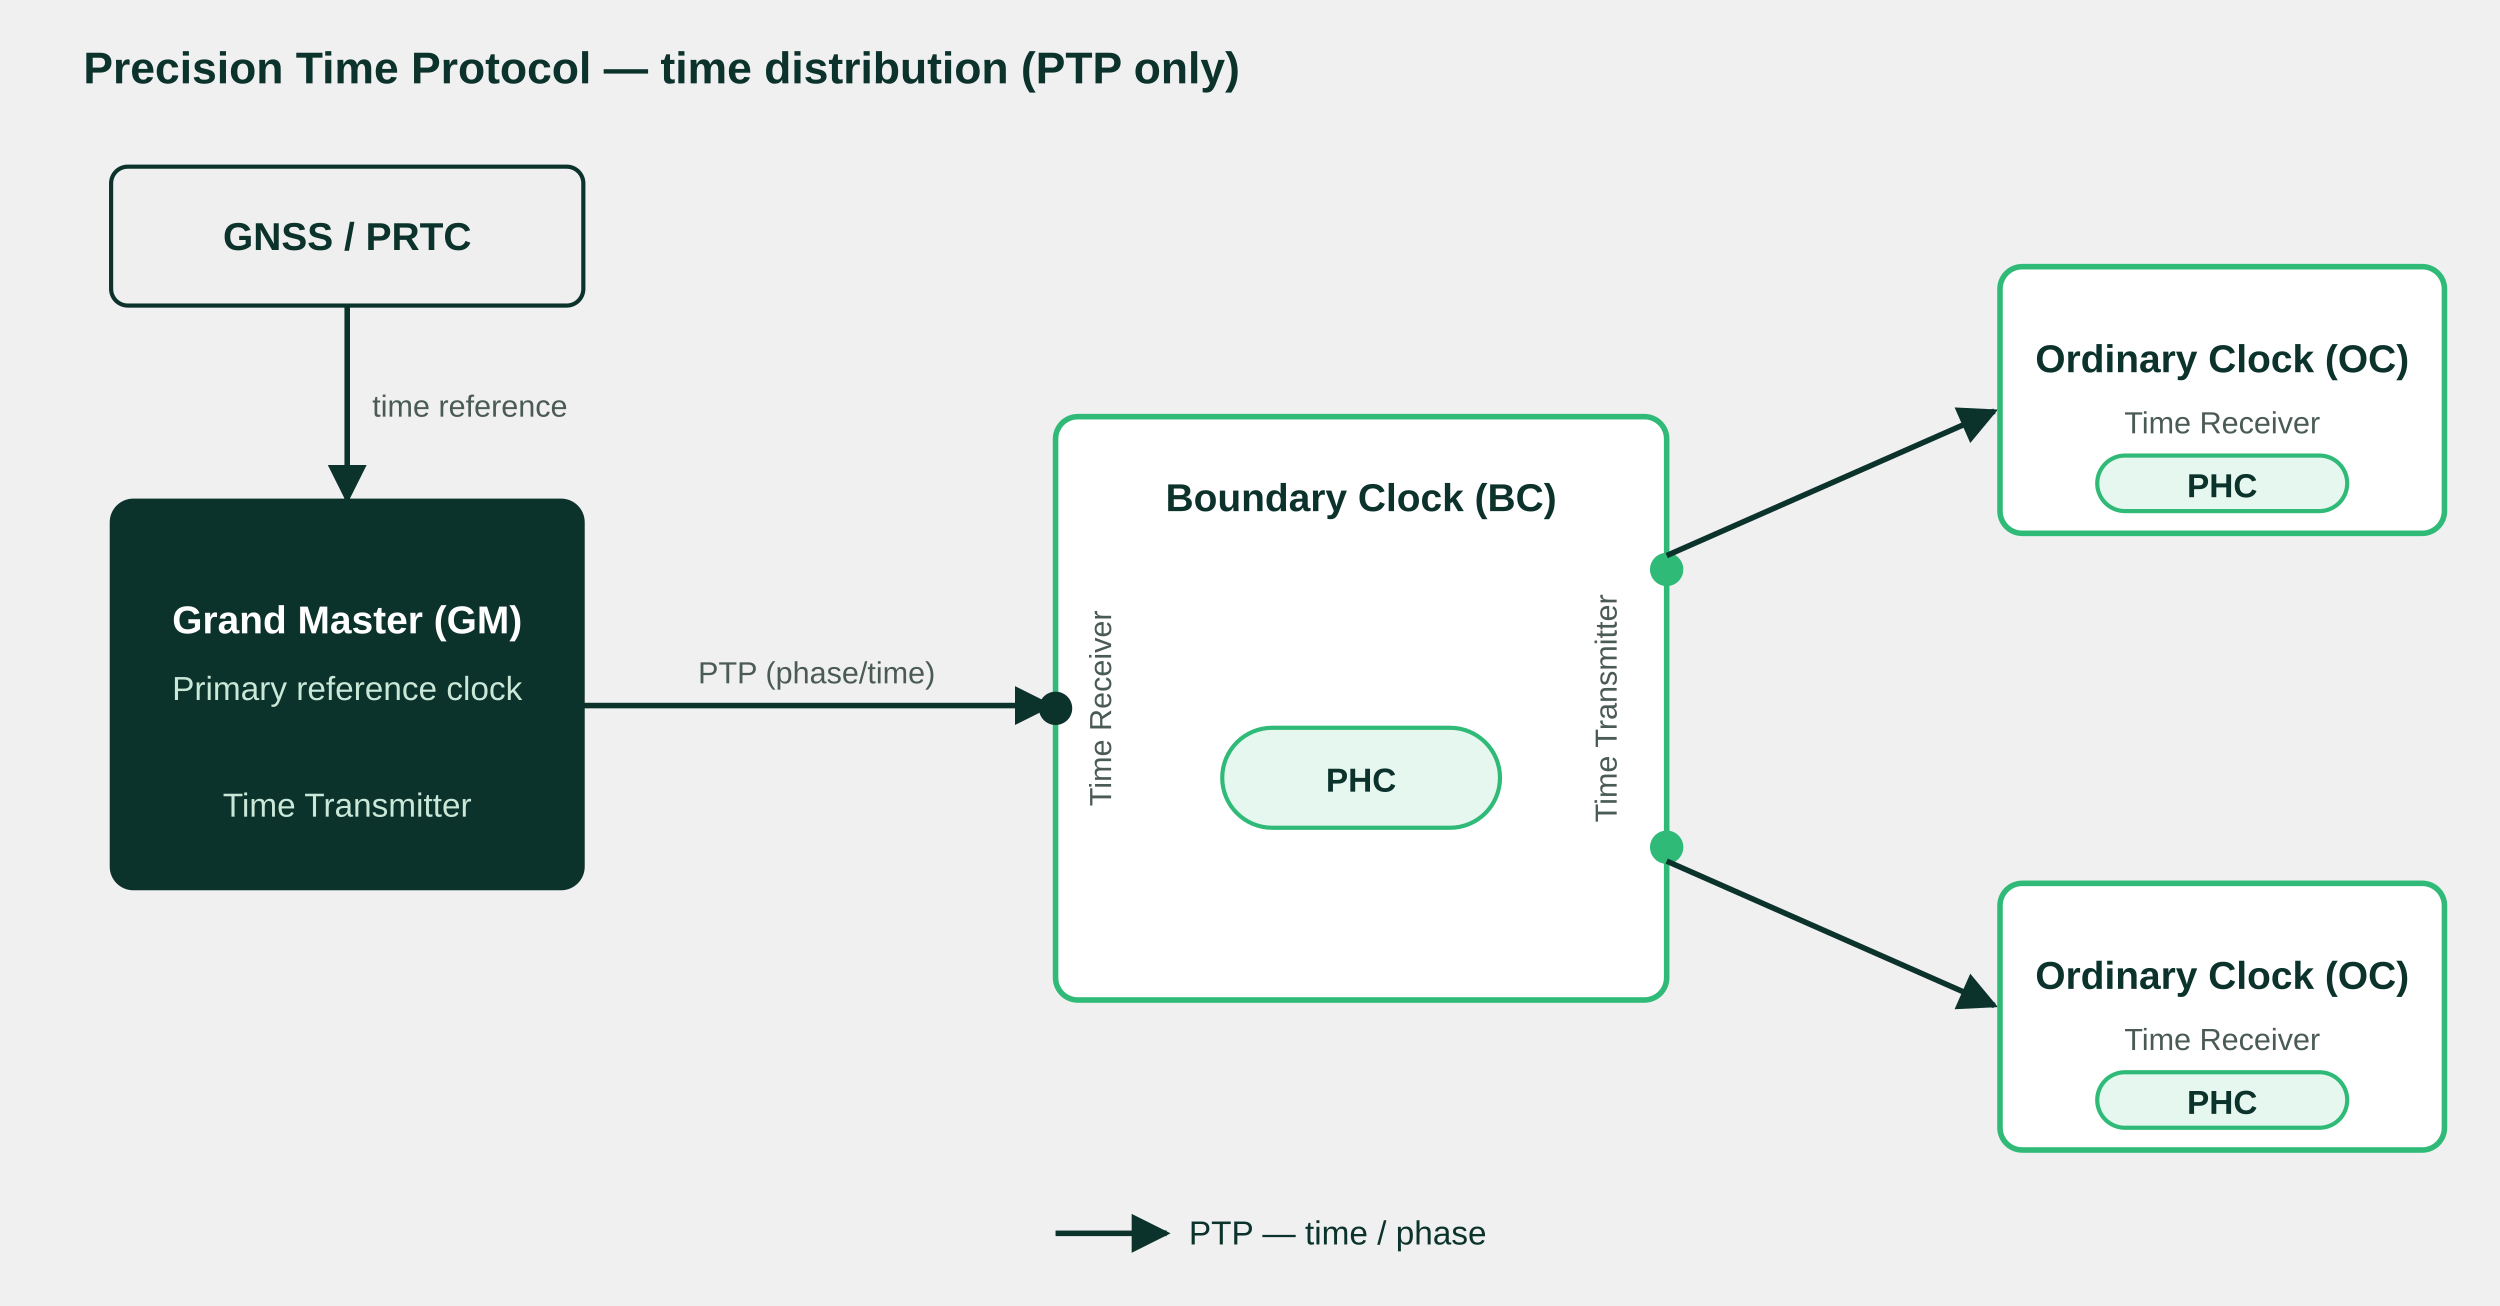
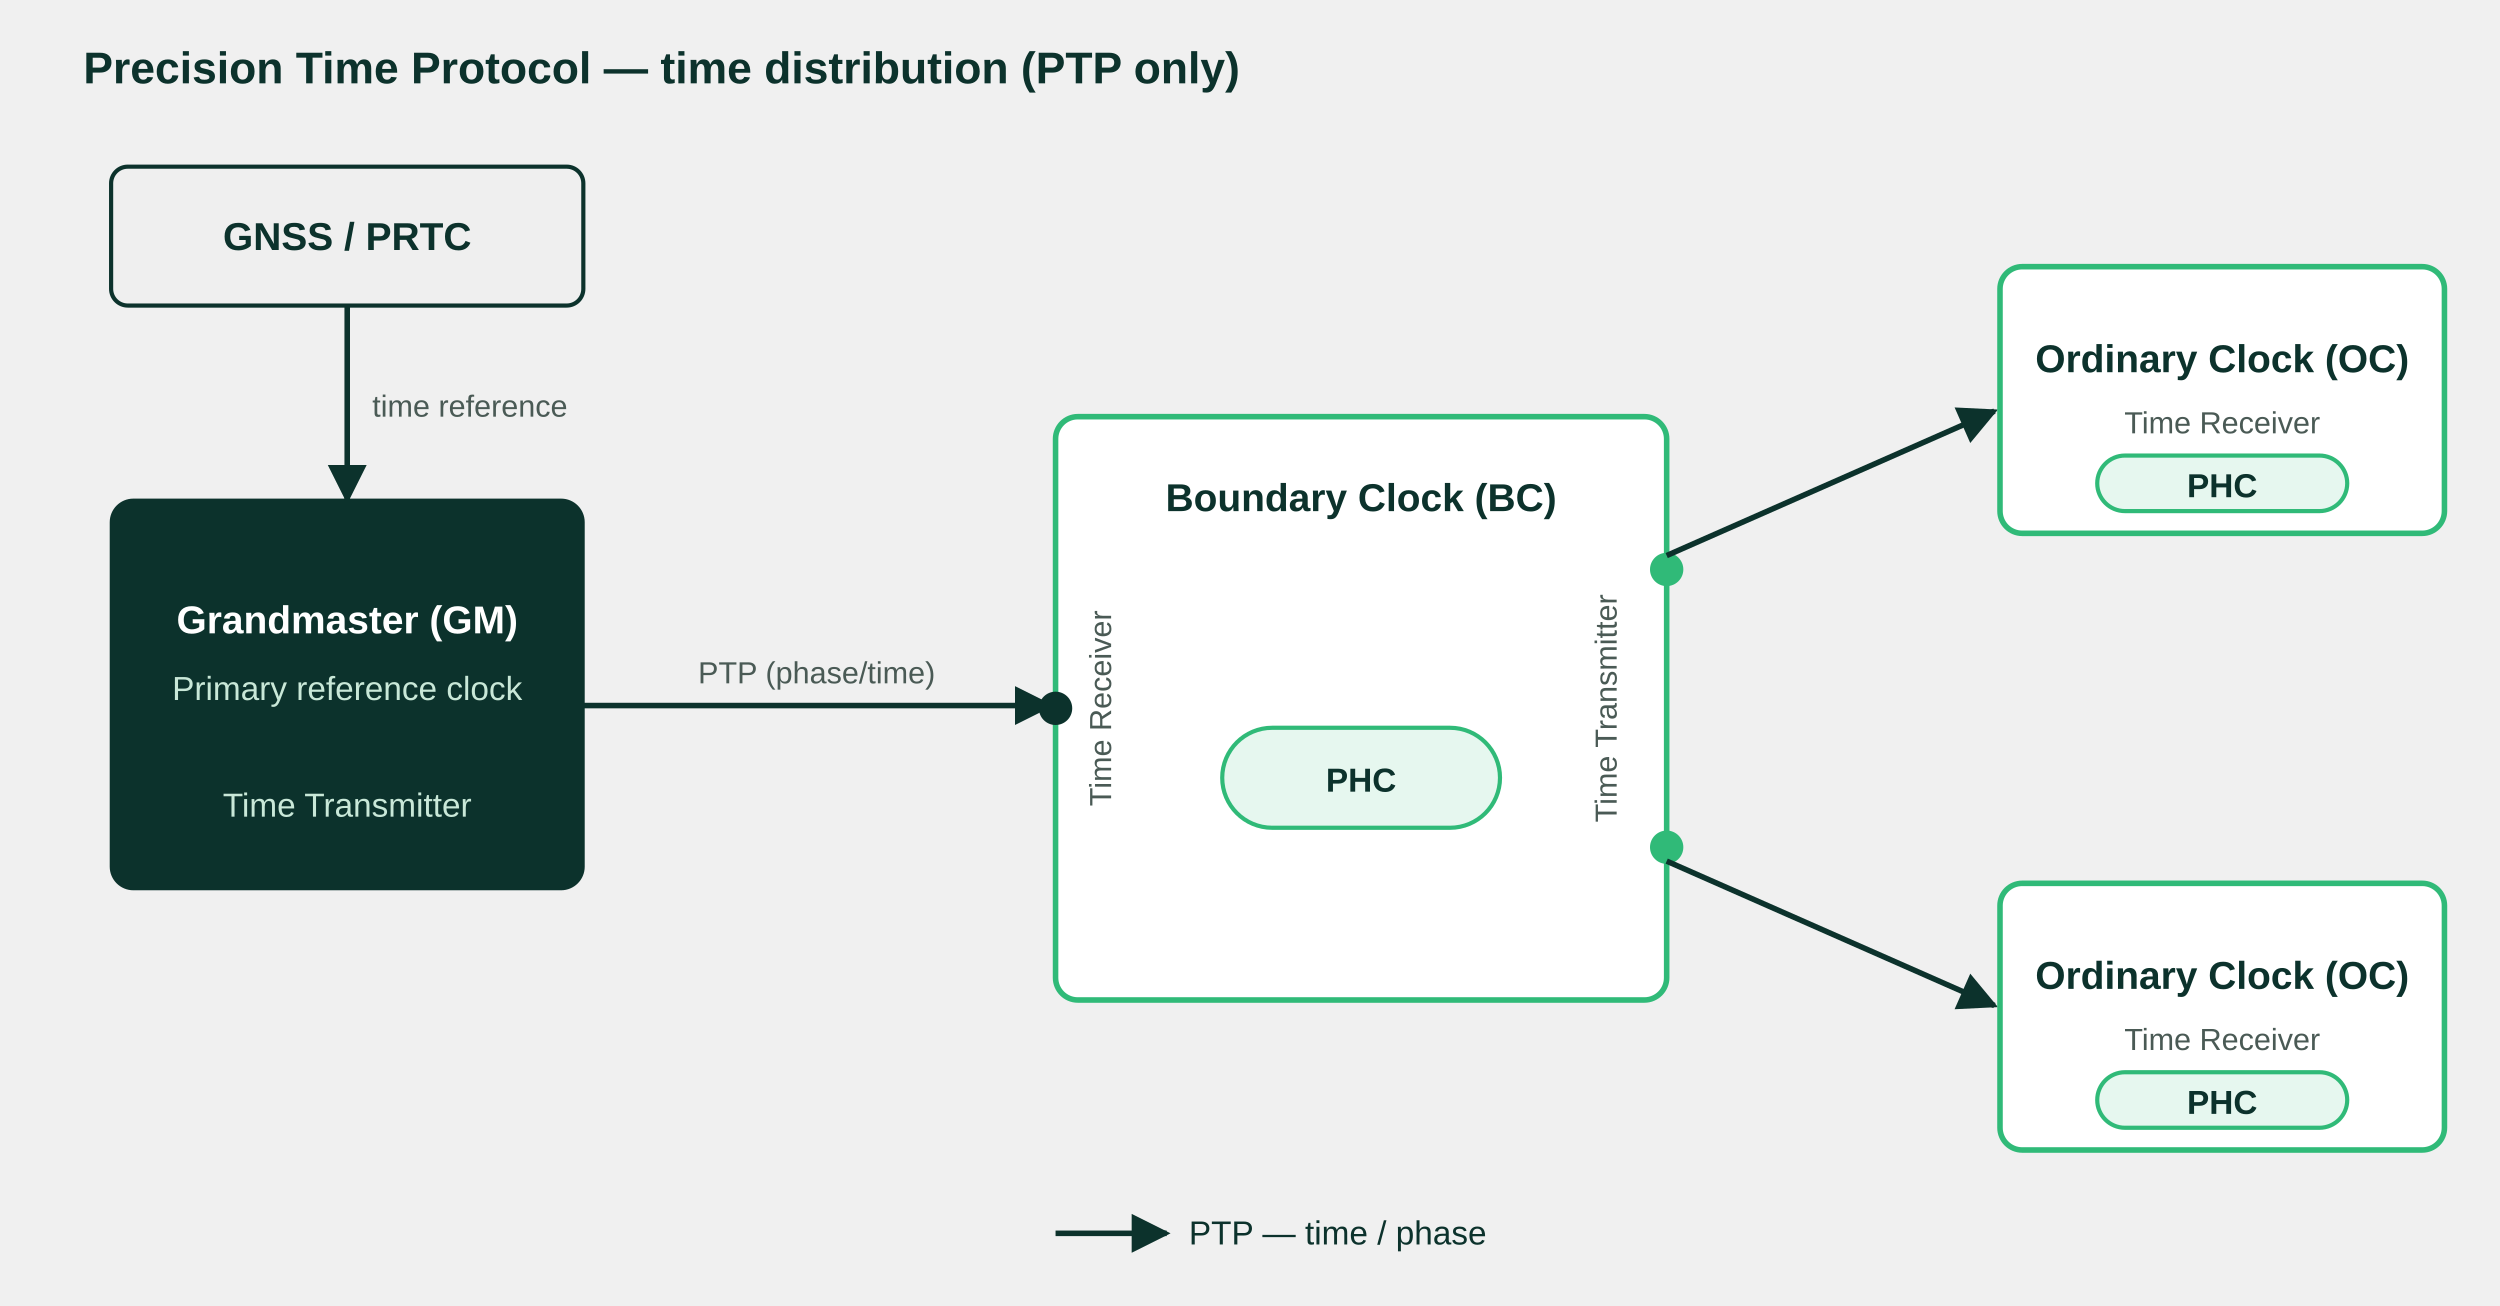
<svg xmlns="http://www.w3.org/2000/svg" width="900" height="470" viewBox="0 0 900 470" role="img">
  <defs>
    <style>
      text { font-family: 'Poppins', 'Helvetica Neue', Arial, sans-serif; fill: #0c322c; }
      .diagTitle { font-size: 16px; font-weight: 600; }
      .node      { font-size: 14px; font-weight: 600; }
      .role      { font-size: 11px; fill: #4a5a55; }
      .onDark    { fill: #ffffff; }
      .onDarkSub { fill: #c9e8d8; font-size: 12px; }
      .badge     { font-size: 12px; font-weight: 600; }
      .legend    { font-size: 12px; }
      .box   { fill: #ffffff; stroke: #30ba78; stroke-width: 2; }
      .ref   { fill: #efefef; stroke: #0c322c; stroke-width: 1.5; }
      .gm    { fill: #0c322c; stroke: #0c322c; }
      .pill  { fill: #e6f7ef; stroke: #30ba78; stroke-width: 1.5; }
      .portRx { fill: #0c322c; }
      .portTx { fill: #30ba78; }
      .ptp   { stroke: #0c322c; stroke-width: 2; fill: none; marker-end: url(#ptpArrow); }
    </style>
    <marker id="ptpArrow" viewBox="0 0 10 10" refX="9" refY="5" markerWidth="7" markerHeight="7" orient="auto">
      <path d="M0,0 L10,5 L0,10 z" fill="#0c322c" />
    </marker>
  </defs>
  <text class="diagTitle" x="30" y="30">Precision Time Protocol — time distribution (PTP only)</text>
  <rect class="ref" x="40" y="60" width="170" height="50" rx="6" />
  <text class="node" x="125" y="90" text-anchor="middle">GNSS / PRTC</text>
  <rect class="gm" x="40" y="180" width="170" height="140" rx="8" />
-   <text class="node onDark" x="125" y="228" text-anchor="middle">Grand Master (GM)</text>
+   <text class="node onDark" x="125" y="228" text-anchor="middle">Grandmaster (GM)</text>
  <text class="onDarkSub" x="125" y="252" text-anchor="middle">Primary reference clock</text>
  <text class="onDarkSub" x="125" y="294" text-anchor="middle">Time Transmitter</text>
  <line class="ptp" x1="125" y1="110" x2="125" y2="180" />
  <text class="role" x="134" y="150" text-anchor="start">time reference</text>
  <line class="ptp" x1="210" y1="254" x2="378" y2="254" />
  <text class="role" x="294" y="246" text-anchor="middle">PTP (phase/time)</text>
  <rect class="box" x="380" y="150" width="220" height="210" rx="8" />
  <text class="node" x="490" y="184" text-anchor="middle">Boundary Clock (BC)</text>
  <circle class="portRx" cx="380" cy="255" r="6" />
  <circle class="portTx" cx="600" cy="205" r="6" />
  <circle class="portTx" cx="600" cy="305" r="6" />
  <text class="role" x="400" y="255" text-anchor="middle" transform="rotate(-90 400 255)">Time Receiver</text>
  <text class="role" x="582" y="255" text-anchor="middle" transform="rotate(-90 582 255)">Time Transmitter</text>
  <rect class="pill" x="440" y="262" width="100" height="36" rx="18" />
  <text class="badge" x="490" y="285" text-anchor="middle">PHC</text>
  <line class="ptp" x1="600" y1="200" x2="718" y2="148" />
  <line class="ptp" x1="600" y1="310" x2="718" y2="362" />
  <rect class="box" x="720" y="96" width="160" height="96" rx="8" />
  <text class="node" x="800" y="134" text-anchor="middle">Ordinary Clock (OC)</text>
  <text class="role" x="800" y="156" text-anchor="middle">Time Receiver</text>
  <rect class="pill" x="755" y="164" width="90" height="20" rx="10" />
  <text class="badge" x="800" y="179" text-anchor="middle">PHC</text>
  <rect class="box" x="720" y="318" width="160" height="96" rx="8" />
  <text class="node" x="800" y="356" text-anchor="middle">Ordinary Clock (OC)</text>
  <text class="role" x="800" y="378" text-anchor="middle">Time Receiver</text>
  <rect class="pill" x="755" y="386" width="90" height="20" rx="10" />
  <text class="badge" x="800" y="401" text-anchor="middle">PHC</text>
  <line class="ptp" x1="380" y1="444" x2="420" y2="444" />
  <text class="legend" x="428" y="448" text-anchor="start">PTP — time / phase</text>
</svg>
